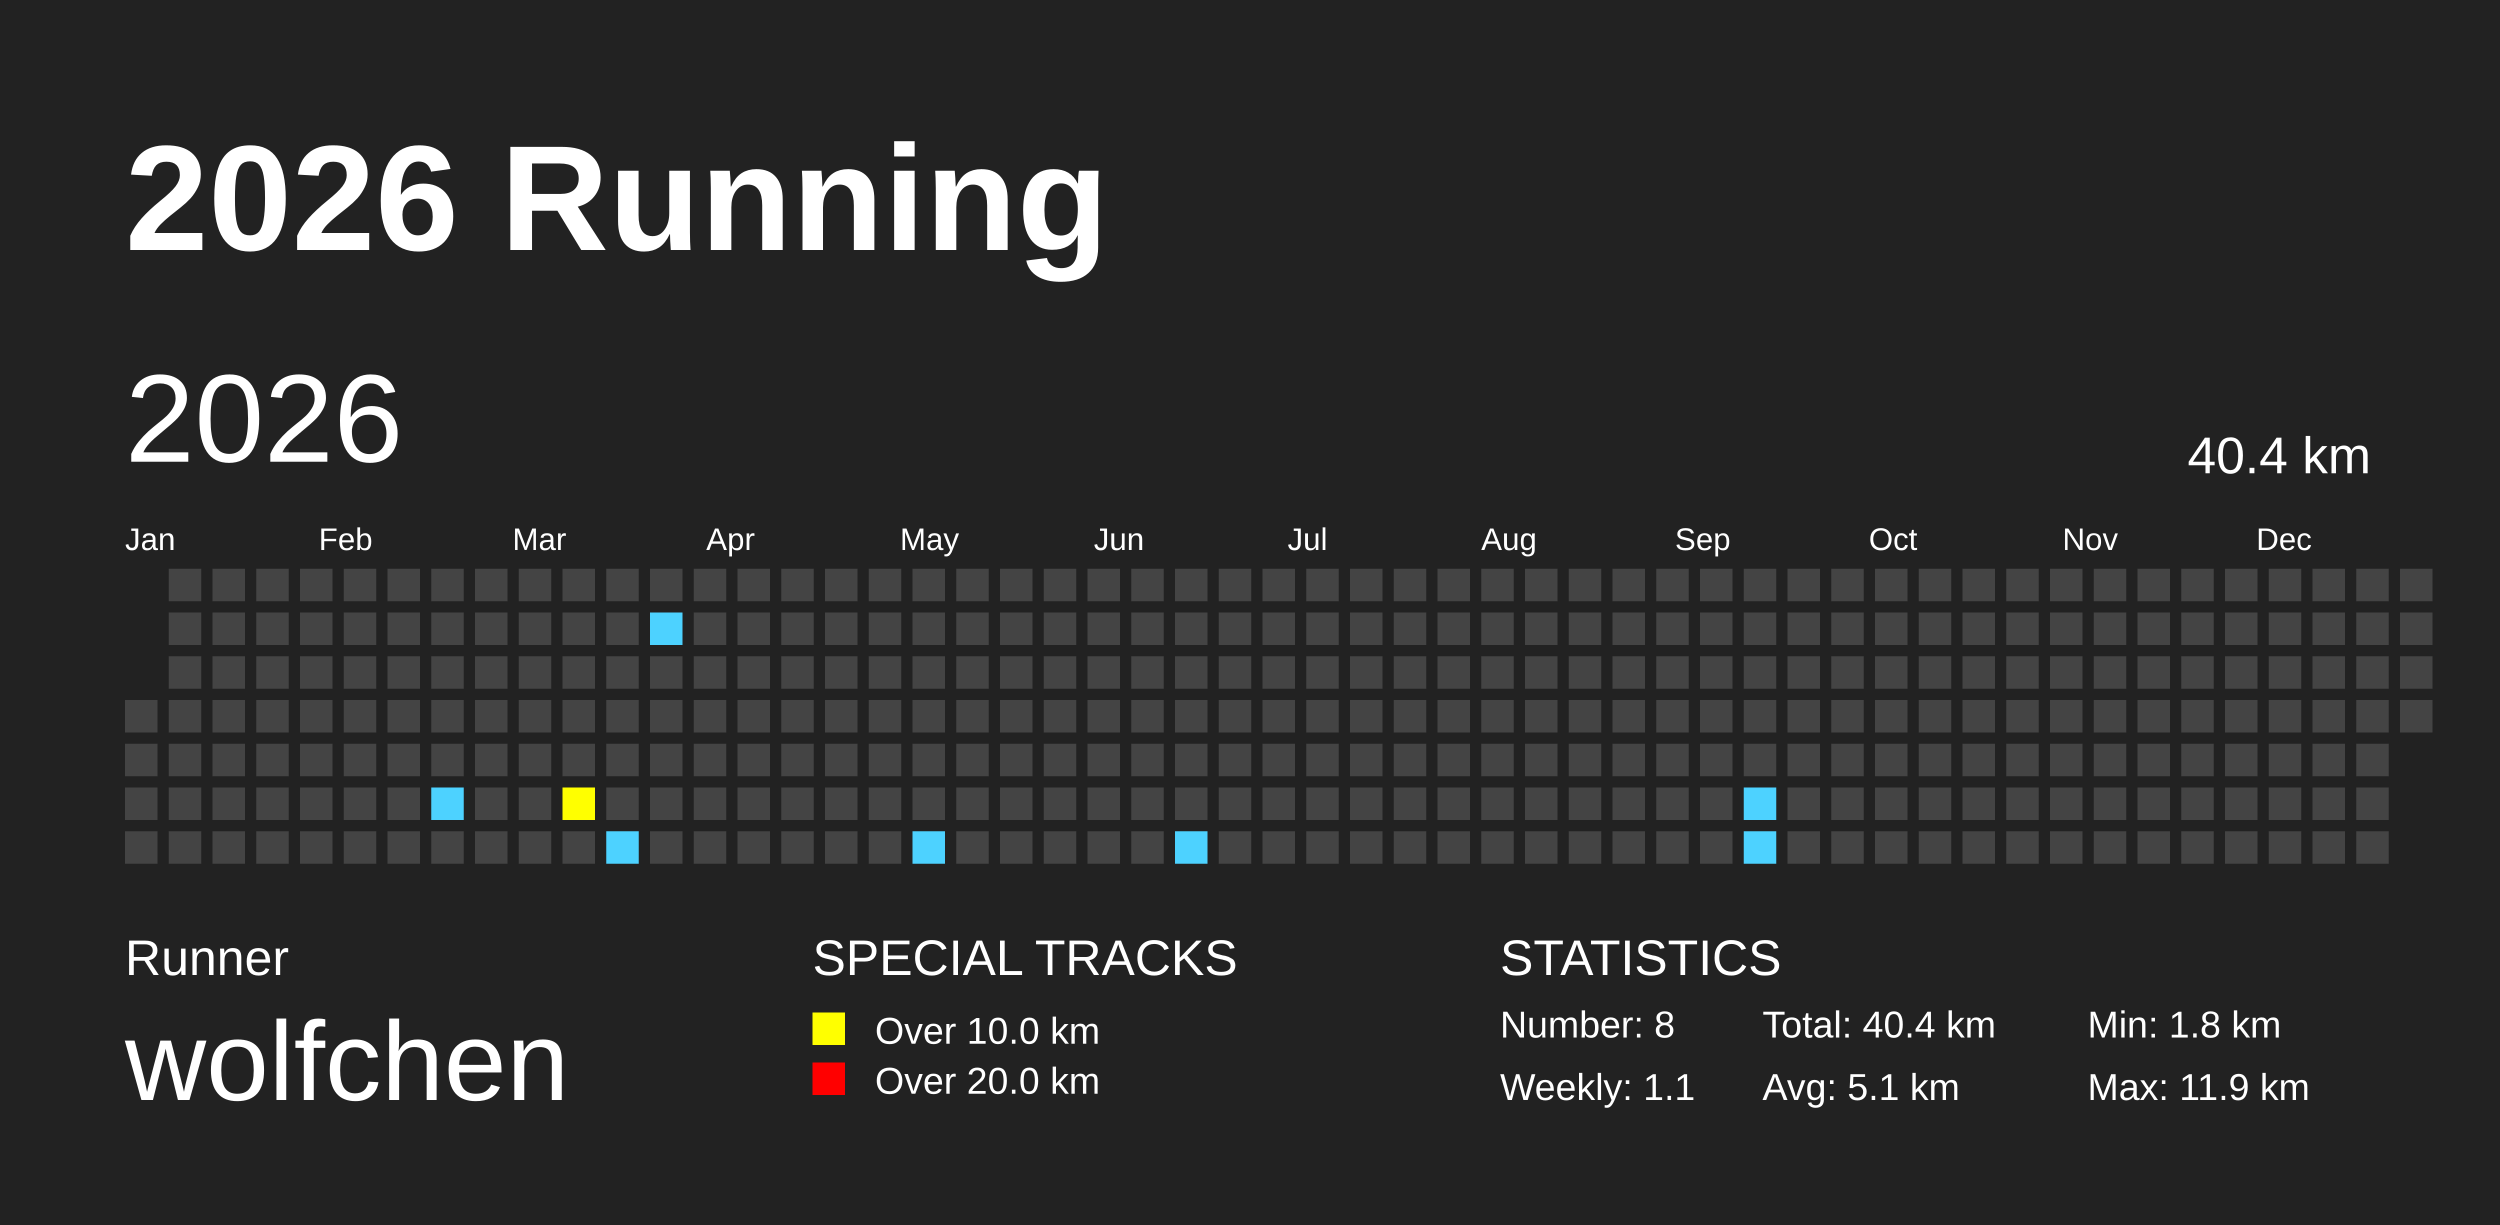
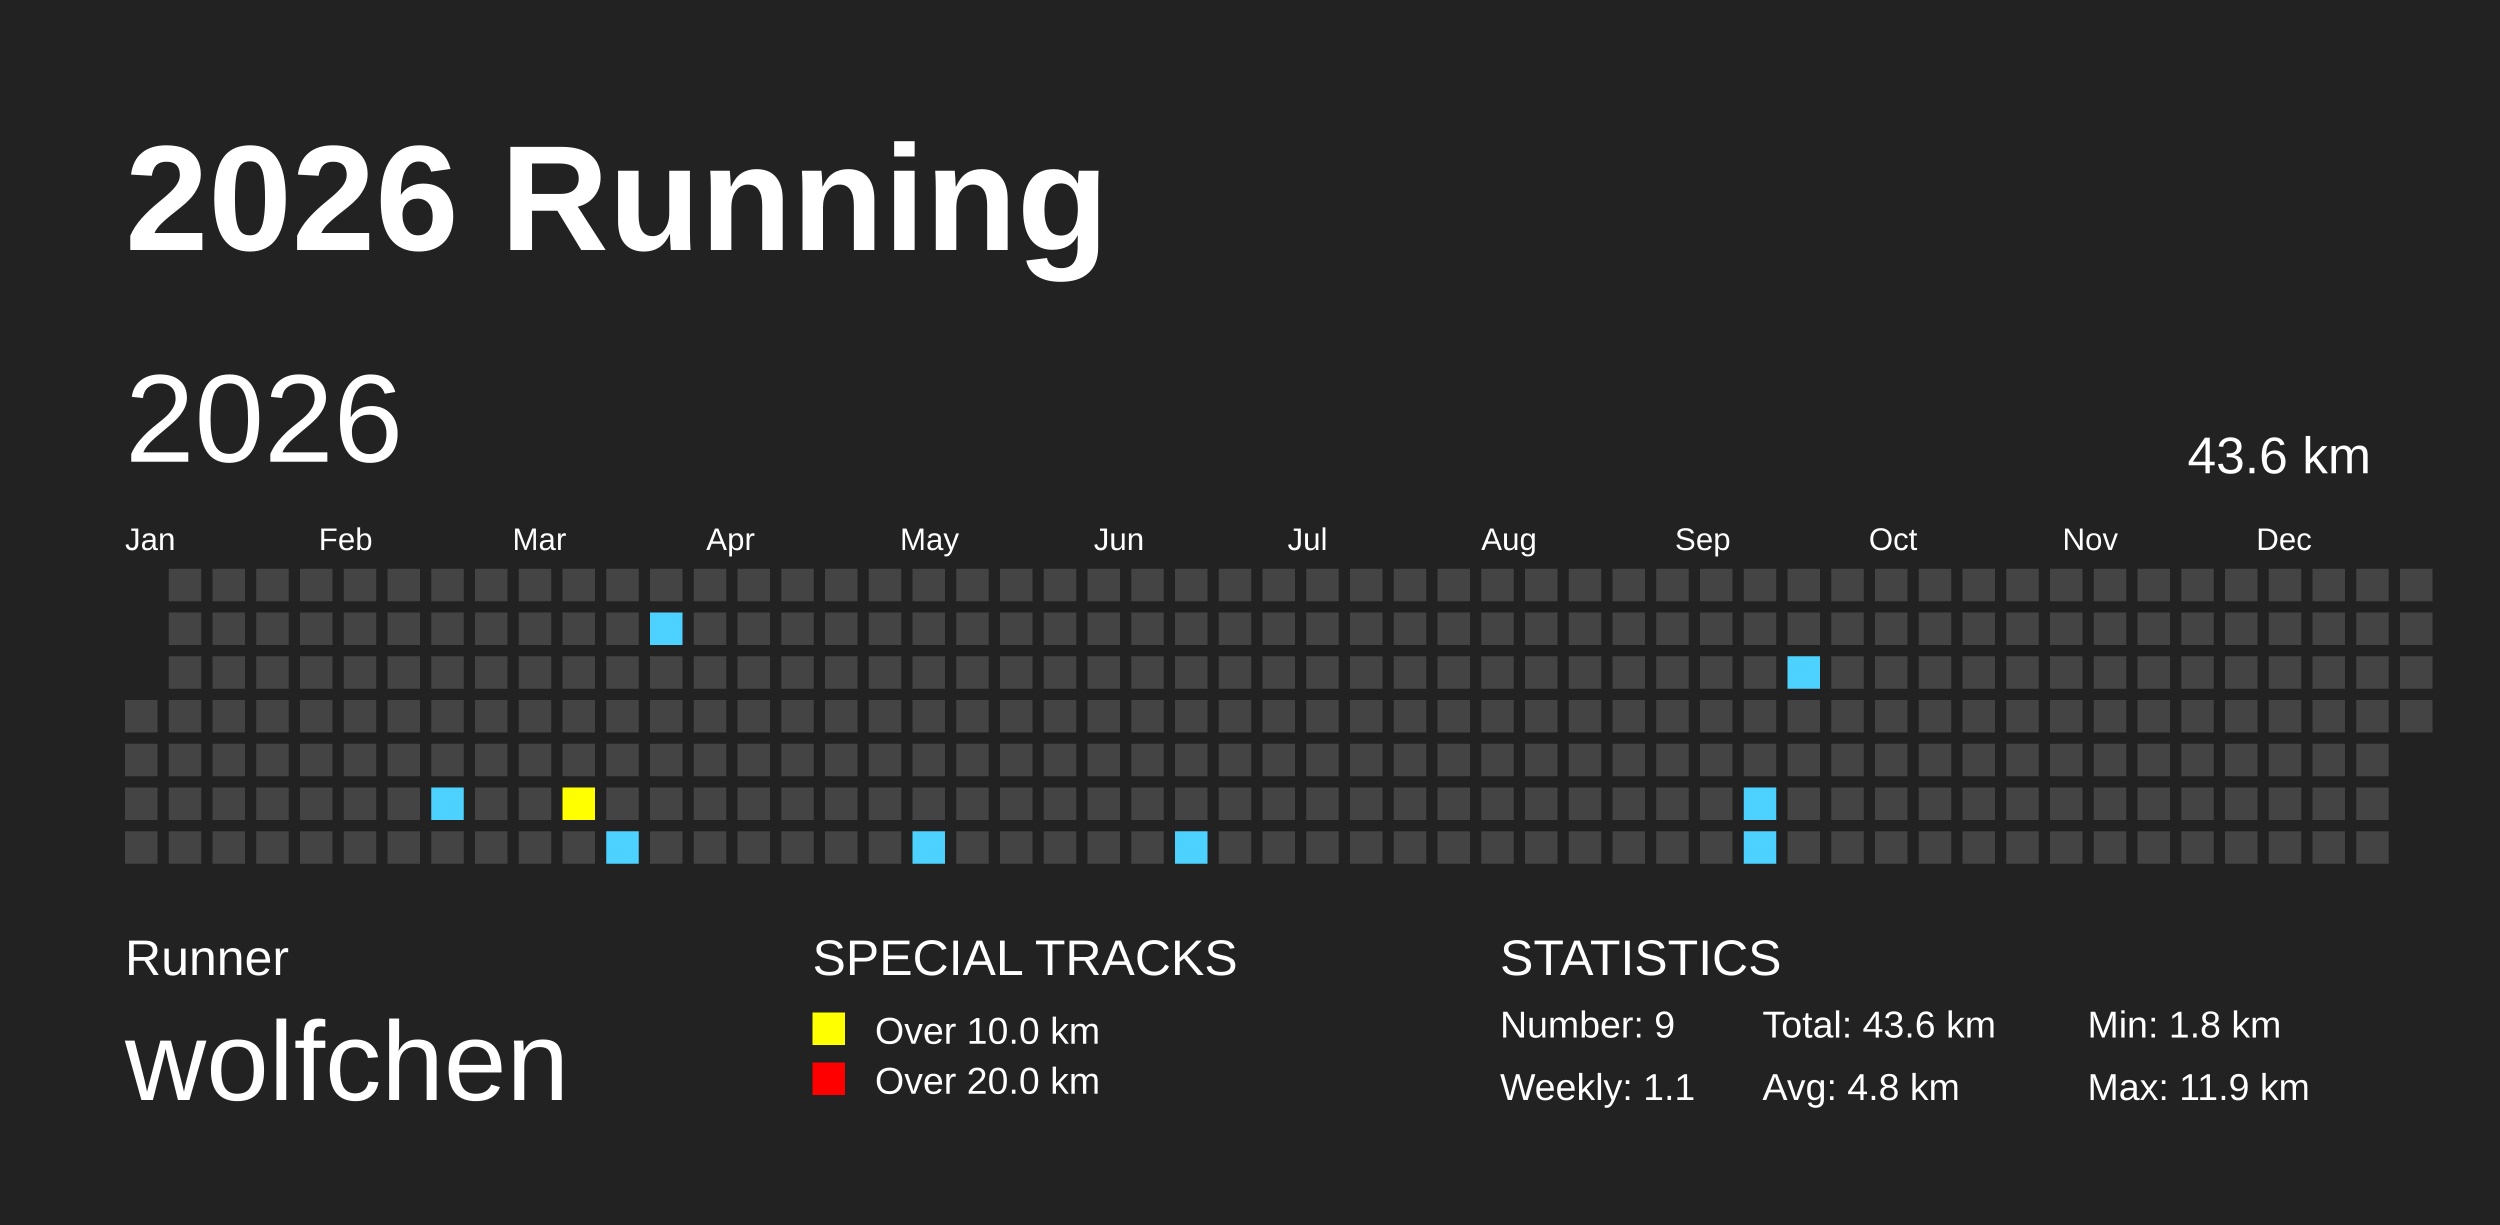
<svg xmlns="http://www.w3.org/2000/svg" baseProfile="full" height="98mm" version="1.1" viewBox="0,0,200,98" width="200mm">
  <defs />
  <rect fill="#222222" height="98" width="200" x="0" y="0" />
  <text fill="#FFFFFF" style="font-size:12px; font-family:Arial; font-weight:bold;" x="10" y="20">2026 Running</text>
  <text fill="#FFFFFF" style="font-size:4px; font-family:Arial" x="10" y="78">Runner</text>
  <text fill="#FFFFFF" style="font-size:9px; font-family:Arial" x="10" y="88">wolfchen</text>
  <text fill="#FFFFFF" style="font-size:4px; font-family:Arial" x="65" y="78">SPECIAL TRACKS</text>
  <rect fill="yellow" height="2.6" width="2.6" x="65" y="81" />
  <text fill="#FFFFFF" style="font-size:3px; font-family:Arial" x="70" y="83.5">Over 10.0 km</text>
  <rect fill="red" height="2.6" width="2.6" x="65" y="85" />
  <text fill="#FFFFFF" style="font-size:3px; font-family:Arial" x="70" y="87.5">Over 20.0 km</text>
  <text fill="#FFFFFF" style="font-size:4px; font-family:Arial" x="120" y="78">STATISTICS</text>
-   <text fill="#FFFFFF" style="font-size:3px; font-family:Arial" x="120" y="83">Number: 8</text>
+   <text fill="#FFFFFF" style="font-size:3px; font-family:Arial" x="120" y="83">Number: 9</text>
  <text fill="#FFFFFF" style="font-size:3px; font-family:Arial" x="120" y="88">Weekly: 1.1</text>
-   <text fill="#FFFFFF" style="font-size:3px; font-family:Arial" x="141" y="83">Total: 40.4 km</text>
-   <text fill="#FFFFFF" style="font-size:3px; font-family:Arial" x="141" y="88">Avg: 5.1 km</text>
+   <text fill="#FFFFFF" style="font-size:3px; font-family:Arial" x="141" y="83">Total: 43.6 km</text>
+   <text fill="#FFFFFF" style="font-size:3px; font-family:Arial" x="141" y="88">Avg: 4.8 km</text>
  <text fill="#FFFFFF" style="font-size:3px; font-family:Arial" x="167" y="83">Min: 1.8 km</text>
  <text fill="#FFFFFF" style="font-size:3px; font-family:Arial" x="167" y="88">Max: 11.9 km</text>
  <text dominant-baseline="hanging" fill="#FFFFFF" style="font-size:10.0px; font-family:Arial;" x="10" y="30">2026</text>
-   <text dominant-baseline="hanging" fill="#FFFFFF" style="font-size:4.125px; font-family:Arial;" x="175" y="35">40.4 km</text>
+   <text dominant-baseline="hanging" fill="#FFFFFF" style="font-size:4.125px; font-family:Arial;" x="175" y="35">43.6 km</text>
  <text fill="#FFFFFF" style="font-size:2.5px; font-family:Arial" x="10.0" y="44">Jan</text>
  <text fill="#FFFFFF" style="font-size:2.5px; font-family:Arial" x="25.5" y="44">Feb</text>
  <text fill="#FFFFFF" style="font-size:2.5px; font-family:Arial" x="41.0" y="44">Mar</text>
  <text fill="#FFFFFF" style="font-size:2.5px; font-family:Arial" x="56.5" y="44">Apr</text>
  <text fill="#FFFFFF" style="font-size:2.5px; font-family:Arial" x="72.0" y="44">May</text>
  <text fill="#FFFFFF" style="font-size:2.5px; font-family:Arial" x="87.5" y="44">Jun</text>
  <text fill="#FFFFFF" style="font-size:2.5px; font-family:Arial" x="103.0" y="44">Jul</text>
  <text fill="#FFFFFF" style="font-size:2.5px; font-family:Arial" x="118.5" y="44">Aug</text>
  <text fill="#FFFFFF" style="font-size:2.5px; font-family:Arial" x="134.0" y="44">Sep</text>
  <text fill="#FFFFFF" style="font-size:2.5px; font-family:Arial" x="149.5" y="44">Oct</text>
  <text fill="#FFFFFF" style="font-size:2.5px; font-family:Arial" x="165.0" y="44">Nov</text>
  <text fill="#FFFFFF" style="font-size:2.5px; font-family:Arial" x="180.5" y="44">Dec</text>
  <rect fill="#444444" height="2.6" width="2.6" x="10.0" y="56.0" />
  <rect fill="#444444" height="2.6" width="2.6" x="10.0" y="59.5" />
  <rect fill="#444444" height="2.6" width="2.6" x="10.0" y="63.0" />
  <rect fill="#444444" height="2.6" width="2.6" x="10.0" y="66.5" />
  <rect fill="#444444" height="2.6" width="2.6" x="13.5" y="45.5" />
  <rect fill="#444444" height="2.6" width="2.6" x="13.5" y="49.0" />
  <rect fill="#444444" height="2.6" width="2.6" x="13.5" y="52.5" />
  <rect fill="#444444" height="2.6" width="2.6" x="13.5" y="56.0" />
  <rect fill="#444444" height="2.6" width="2.6" x="13.5" y="59.5" />
  <rect fill="#444444" height="2.6" width="2.6" x="13.5" y="63.0" />
  <rect fill="#444444" height="2.6" width="2.6" x="13.5" y="66.5" />
  <rect fill="#444444" height="2.6" width="2.6" x="17.0" y="45.5" />
  <rect fill="#444444" height="2.6" width="2.6" x="17.0" y="49.0" />
  <rect fill="#444444" height="2.6" width="2.6" x="17.0" y="52.5" />
  <rect fill="#444444" height="2.6" width="2.6" x="17.0" y="56.0" />
  <rect fill="#444444" height="2.6" width="2.6" x="17.0" y="59.5" />
  <rect fill="#444444" height="2.6" width="2.6" x="17.0" y="63.0" />
  <rect fill="#444444" height="2.6" width="2.6" x="17.0" y="66.5" />
  <rect fill="#444444" height="2.6" width="2.6" x="20.5" y="45.5" />
  <rect fill="#444444" height="2.6" width="2.6" x="20.5" y="49.0" />
  <rect fill="#444444" height="2.6" width="2.6" x="20.5" y="52.5" />
  <rect fill="#444444" height="2.6" width="2.6" x="20.5" y="56.0" />
  <rect fill="#444444" height="2.6" width="2.6" x="20.5" y="59.5" />
  <rect fill="#444444" height="2.6" width="2.6" x="20.5" y="63.0" />
  <rect fill="#444444" height="2.6" width="2.6" x="20.5" y="66.5" />
  <rect fill="#444444" height="2.6" width="2.6" x="24.0" y="45.5" />
  <rect fill="#444444" height="2.6" width="2.6" x="24.0" y="49.0" />
  <rect fill="#444444" height="2.6" width="2.6" x="24.0" y="52.5" />
  <rect fill="#444444" height="2.6" width="2.6" x="24.0" y="56.0" />
  <rect fill="#444444" height="2.6" width="2.6" x="24.0" y="59.5" />
  <rect fill="#444444" height="2.6" width="2.6" x="24.0" y="63.0" />
  <rect fill="#444444" height="2.6" width="2.6" x="24.0" y="66.5" />
  <rect fill="#444444" height="2.6" width="2.6" x="27.5" y="45.5" />
  <rect fill="#444444" height="2.6" width="2.6" x="27.5" y="49.0" />
  <rect fill="#444444" height="2.6" width="2.6" x="27.5" y="52.5" />
  <rect fill="#444444" height="2.6" width="2.6" x="27.5" y="56.0" />
  <rect fill="#444444" height="2.6" width="2.6" x="27.5" y="59.5" />
  <rect fill="#444444" height="2.6" width="2.6" x="27.5" y="63.0" />
  <rect fill="#444444" height="2.6" width="2.6" x="27.5" y="66.5" />
  <rect fill="#444444" height="2.6" width="2.6" x="31.0" y="45.5" />
  <rect fill="#444444" height="2.6" width="2.6" x="31.0" y="49.0" />
  <rect fill="#444444" height="2.6" width="2.6" x="31.0" y="52.5" />
  <rect fill="#444444" height="2.6" width="2.6" x="31.0" y="56.0" />
  <rect fill="#444444" height="2.6" width="2.6" x="31.0" y="59.5" />
  <rect fill="#444444" height="2.6" width="2.6" x="31.0" y="63.0" />
  <rect fill="#444444" height="2.6" width="2.6" x="31.0" y="66.5" />
  <rect fill="#444444" height="2.6" width="2.6" x="34.5" y="45.5" />
  <rect fill="#444444" height="2.6" width="2.6" x="34.5" y="49.0" />
  <rect fill="#444444" height="2.6" width="2.6" x="34.5" y="52.5" />
  <rect fill="#444444" height="2.6" width="2.6" x="34.5" y="56.0" />
  <rect fill="#444444" height="2.6" width="2.6" x="34.5" y="59.5" />
  <rect fill="#4DD2FF" height="2.6" width="2.6" x="34.5" y="63.0" />
  <rect fill="#444444" height="2.6" width="2.6" x="34.5" y="66.5" />
  <rect fill="#444444" height="2.6" width="2.6" x="38.0" y="45.5" />
  <rect fill="#444444" height="2.6" width="2.6" x="38.0" y="49.0" />
  <rect fill="#444444" height="2.6" width="2.6" x="38.0" y="52.5" />
  <rect fill="#444444" height="2.6" width="2.6" x="38.0" y="56.0" />
  <rect fill="#444444" height="2.6" width="2.6" x="38.0" y="59.5" />
  <rect fill="#444444" height="2.6" width="2.6" x="38.0" y="63.0" />
  <rect fill="#444444" height="2.6" width="2.6" x="38.0" y="66.5" />
  <rect fill="#444444" height="2.6" width="2.6" x="41.5" y="45.5" />
  <rect fill="#444444" height="2.6" width="2.6" x="41.5" y="49.0" />
  <rect fill="#444444" height="2.6" width="2.6" x="41.5" y="52.5" />
  <rect fill="#444444" height="2.6" width="2.6" x="41.5" y="56.0" />
  <rect fill="#444444" height="2.6" width="2.6" x="41.5" y="59.5" />
  <rect fill="#444444" height="2.6" width="2.6" x="41.5" y="63.0" />
  <rect fill="#444444" height="2.6" width="2.6" x="41.5" y="66.5" />
  <rect fill="#444444" height="2.6" width="2.6" x="45.0" y="45.5" />
  <rect fill="#444444" height="2.6" width="2.6" x="45.0" y="49.0" />
  <rect fill="#444444" height="2.6" width="2.6" x="45.0" y="52.5" />
  <rect fill="#444444" height="2.6" width="2.6" x="45.0" y="56.0" />
  <rect fill="#444444" height="2.6" width="2.6" x="45.0" y="59.5" />
  <rect fill="yellow" height="2.6" width="2.6" x="45.0" y="63.0" />
  <rect fill="#444444" height="2.6" width="2.6" x="45.0" y="66.5" />
  <rect fill="#444444" height="2.6" width="2.6" x="48.5" y="45.5" />
  <rect fill="#444444" height="2.6" width="2.6" x="48.5" y="49.0" />
  <rect fill="#444444" height="2.6" width="2.6" x="48.5" y="52.5" />
  <rect fill="#444444" height="2.6" width="2.6" x="48.5" y="56.0" />
  <rect fill="#444444" height="2.6" width="2.6" x="48.5" y="59.5" />
  <rect fill="#444444" height="2.6" width="2.6" x="48.5" y="63.0" />
  <rect fill="#4DD2FF" height="2.6" width="2.6" x="48.5" y="66.5" />
  <rect fill="#444444" height="2.6" width="2.6" x="52.0" y="45.5" />
  <rect fill="#4DD2FF" height="2.6" width="2.6" x="52.0" y="49.0" />
  <rect fill="#444444" height="2.6" width="2.6" x="52.0" y="52.5" />
  <rect fill="#444444" height="2.6" width="2.6" x="52.0" y="56.0" />
  <rect fill="#444444" height="2.6" width="2.6" x="52.0" y="59.5" />
  <rect fill="#444444" height="2.6" width="2.6" x="52.0" y="63.0" />
  <rect fill="#444444" height="2.6" width="2.6" x="52.0" y="66.5" />
  <rect fill="#444444" height="2.6" width="2.6" x="55.5" y="45.5" />
  <rect fill="#444444" height="2.6" width="2.6" x="55.5" y="49.0" />
  <rect fill="#444444" height="2.6" width="2.6" x="55.5" y="52.5" />
  <rect fill="#444444" height="2.6" width="2.6" x="55.5" y="56.0" />
  <rect fill="#444444" height="2.6" width="2.6" x="55.5" y="59.5" />
  <rect fill="#444444" height="2.6" width="2.6" x="55.5" y="63.0" />
  <rect fill="#444444" height="2.6" width="2.6" x="55.5" y="66.5" />
  <rect fill="#444444" height="2.6" width="2.6" x="59.0" y="45.5" />
  <rect fill="#444444" height="2.6" width="2.6" x="59.0" y="49.0" />
  <rect fill="#444444" height="2.6" width="2.6" x="59.0" y="52.5" />
  <rect fill="#444444" height="2.6" width="2.6" x="59.0" y="56.0" />
  <rect fill="#444444" height="2.6" width="2.6" x="59.0" y="59.5" />
  <rect fill="#444444" height="2.6" width="2.6" x="59.0" y="63.0" />
  <rect fill="#444444" height="2.6" width="2.6" x="59.0" y="66.5" />
  <rect fill="#444444" height="2.6" width="2.6" x="62.5" y="45.5" />
  <rect fill="#444444" height="2.6" width="2.6" x="62.5" y="49.0" />
  <rect fill="#444444" height="2.6" width="2.6" x="62.5" y="52.5" />
  <rect fill="#444444" height="2.6" width="2.6" x="62.5" y="56.0" />
  <rect fill="#444444" height="2.6" width="2.6" x="62.5" y="59.5" />
  <rect fill="#444444" height="2.6" width="2.6" x="62.5" y="63.0" />
  <rect fill="#444444" height="2.6" width="2.6" x="62.5" y="66.5" />
  <rect fill="#444444" height="2.6" width="2.6" x="66.0" y="45.5" />
  <rect fill="#444444" height="2.6" width="2.6" x="66.0" y="49.0" />
  <rect fill="#444444" height="2.6" width="2.6" x="66.0" y="52.5" />
  <rect fill="#444444" height="2.6" width="2.6" x="66.0" y="56.0" />
  <rect fill="#444444" height="2.6" width="2.6" x="66.0" y="59.5" />
  <rect fill="#444444" height="2.6" width="2.6" x="66.0" y="63.0" />
  <rect fill="#444444" height="2.6" width="2.6" x="66.0" y="66.5" />
  <rect fill="#444444" height="2.6" width="2.6" x="69.5" y="45.5" />
  <rect fill="#444444" height="2.6" width="2.6" x="69.5" y="49.0" />
  <rect fill="#444444" height="2.6" width="2.6" x="69.5" y="52.5" />
  <rect fill="#444444" height="2.6" width="2.6" x="69.5" y="56.0" />
  <rect fill="#444444" height="2.6" width="2.6" x="69.5" y="59.5" />
  <rect fill="#444444" height="2.6" width="2.6" x="69.5" y="63.0" />
  <rect fill="#444444" height="2.6" width="2.6" x="69.5" y="66.5" />
  <rect fill="#444444" height="2.6" width="2.6" x="73.0" y="45.5" />
  <rect fill="#444444" height="2.6" width="2.6" x="73.0" y="49.0" />
  <rect fill="#444444" height="2.6" width="2.6" x="73.0" y="52.5" />
  <rect fill="#444444" height="2.6" width="2.6" x="73.0" y="56.0" />
  <rect fill="#444444" height="2.6" width="2.6" x="73.0" y="59.5" />
  <rect fill="#444444" height="2.6" width="2.6" x="73.0" y="63.0" />
  <rect fill="#4DD2FF" height="2.6" width="2.6" x="73.0" y="66.5" />
  <rect fill="#444444" height="2.6" width="2.6" x="76.5" y="45.5" />
  <rect fill="#444444" height="2.6" width="2.6" x="76.5" y="49.0" />
  <rect fill="#444444" height="2.6" width="2.6" x="76.5" y="52.5" />
  <rect fill="#444444" height="2.6" width="2.6" x="76.5" y="56.0" />
  <rect fill="#444444" height="2.6" width="2.6" x="76.5" y="59.5" />
  <rect fill="#444444" height="2.6" width="2.6" x="76.5" y="63.0" />
  <rect fill="#444444" height="2.6" width="2.6" x="76.5" y="66.5" />
  <rect fill="#444444" height="2.6" width="2.6" x="80.0" y="45.5" />
  <rect fill="#444444" height="2.6" width="2.6" x="80.0" y="49.0" />
  <rect fill="#444444" height="2.6" width="2.6" x="80.0" y="52.5" />
  <rect fill="#444444" height="2.6" width="2.6" x="80.0" y="56.0" />
  <rect fill="#444444" height="2.6" width="2.6" x="80.0" y="59.5" />
  <rect fill="#444444" height="2.6" width="2.6" x="80.0" y="63.0" />
  <rect fill="#444444" height="2.6" width="2.6" x="80.0" y="66.5" />
  <rect fill="#444444" height="2.6" width="2.6" x="83.5" y="45.5" />
  <rect fill="#444444" height="2.6" width="2.6" x="83.5" y="49.0" />
  <rect fill="#444444" height="2.6" width="2.6" x="83.5" y="52.5" />
  <rect fill="#444444" height="2.6" width="2.6" x="83.5" y="56.0" />
  <rect fill="#444444" height="2.6" width="2.6" x="83.5" y="59.5" />
  <rect fill="#444444" height="2.6" width="2.6" x="83.5" y="63.0" />
  <rect fill="#444444" height="2.6" width="2.6" x="83.5" y="66.5" />
  <rect fill="#444444" height="2.6" width="2.6" x="87.0" y="45.5" />
  <rect fill="#444444" height="2.6" width="2.6" x="87.0" y="49.0" />
  <rect fill="#444444" height="2.6" width="2.6" x="87.0" y="52.5" />
  <rect fill="#444444" height="2.6" width="2.6" x="87.0" y="56.0" />
  <rect fill="#444444" height="2.6" width="2.6" x="87.0" y="59.5" />
  <rect fill="#444444" height="2.6" width="2.6" x="87.0" y="63.0" />
  <rect fill="#444444" height="2.6" width="2.6" x="87.0" y="66.5" />
  <rect fill="#444444" height="2.6" width="2.6" x="90.5" y="45.5" />
  <rect fill="#444444" height="2.6" width="2.6" x="90.5" y="49.0" />
  <rect fill="#444444" height="2.6" width="2.6" x="90.5" y="52.5" />
  <rect fill="#444444" height="2.6" width="2.6" x="90.5" y="56.0" />
  <rect fill="#444444" height="2.6" width="2.6" x="90.5" y="59.5" />
  <rect fill="#444444" height="2.6" width="2.6" x="90.5" y="63.0" />
  <rect fill="#444444" height="2.6" width="2.6" x="90.5" y="66.5" />
  <rect fill="#444444" height="2.6" width="2.6" x="94.0" y="45.5" />
  <rect fill="#444444" height="2.6" width="2.6" x="94.0" y="49.0" />
  <rect fill="#444444" height="2.6" width="2.6" x="94.0" y="52.5" />
  <rect fill="#444444" height="2.6" width="2.6" x="94.0" y="56.0" />
  <rect fill="#444444" height="2.6" width="2.6" x="94.0" y="59.5" />
  <rect fill="#444444" height="2.6" width="2.6" x="94.0" y="63.0" />
  <rect fill="#4DD2FF" height="2.6" width="2.6" x="94.0" y="66.5" />
  <rect fill="#444444" height="2.6" width="2.6" x="97.5" y="45.5" />
  <rect fill="#444444" height="2.6" width="2.6" x="97.5" y="49.0" />
  <rect fill="#444444" height="2.6" width="2.6" x="97.5" y="52.5" />
  <rect fill="#444444" height="2.6" width="2.6" x="97.5" y="56.0" />
  <rect fill="#444444" height="2.6" width="2.6" x="97.5" y="59.5" />
  <rect fill="#444444" height="2.6" width="2.6" x="97.5" y="63.0" />
  <rect fill="#444444" height="2.6" width="2.6" x="97.5" y="66.5" />
  <rect fill="#444444" height="2.6" width="2.6" x="101.0" y="45.5" />
  <rect fill="#444444" height="2.6" width="2.6" x="101.0" y="49.0" />
  <rect fill="#444444" height="2.6" width="2.6" x="101.0" y="52.5" />
  <rect fill="#444444" height="2.6" width="2.6" x="101.0" y="56.0" />
  <rect fill="#444444" height="2.6" width="2.6" x="101.0" y="59.5" />
  <rect fill="#444444" height="2.6" width="2.6" x="101.0" y="63.0" />
  <rect fill="#444444" height="2.6" width="2.6" x="101.0" y="66.5" />
  <rect fill="#444444" height="2.6" width="2.6" x="104.5" y="45.5" />
  <rect fill="#444444" height="2.6" width="2.6" x="104.5" y="49.0" />
  <rect fill="#444444" height="2.6" width="2.6" x="104.5" y="52.5" />
  <rect fill="#444444" height="2.6" width="2.6" x="104.5" y="56.0" />
  <rect fill="#444444" height="2.6" width="2.6" x="104.5" y="59.5" />
  <rect fill="#444444" height="2.6" width="2.6" x="104.5" y="63.0" />
  <rect fill="#444444" height="2.6" width="2.6" x="104.5" y="66.5" />
  <rect fill="#444444" height="2.6" width="2.6" x="108.0" y="45.5" />
  <rect fill="#444444" height="2.6" width="2.6" x="108.0" y="49.0" />
  <rect fill="#444444" height="2.6" width="2.6" x="108.0" y="52.5" />
  <rect fill="#444444" height="2.6" width="2.6" x="108.0" y="56.0" />
  <rect fill="#444444" height="2.6" width="2.6" x="108.0" y="59.5" />
  <rect fill="#444444" height="2.6" width="2.6" x="108.0" y="63.0" />
  <rect fill="#444444" height="2.6" width="2.6" x="108.0" y="66.5" />
  <rect fill="#444444" height="2.6" width="2.6" x="111.5" y="45.5" />
  <rect fill="#444444" height="2.6" width="2.6" x="111.5" y="49.0" />
  <rect fill="#444444" height="2.6" width="2.6" x="111.5" y="52.5" />
  <rect fill="#444444" height="2.6" width="2.6" x="111.5" y="56.0" />
  <rect fill="#444444" height="2.6" width="2.6" x="111.5" y="59.5" />
  <rect fill="#444444" height="2.6" width="2.6" x="111.5" y="63.0" />
  <rect fill="#444444" height="2.6" width="2.6" x="111.5" y="66.5" />
  <rect fill="#444444" height="2.6" width="2.6" x="115.0" y="45.5" />
  <rect fill="#444444" height="2.6" width="2.6" x="115.0" y="49.0" />
  <rect fill="#444444" height="2.6" width="2.6" x="115.0" y="52.5" />
  <rect fill="#444444" height="2.6" width="2.6" x="115.0" y="56.0" />
  <rect fill="#444444" height="2.6" width="2.6" x="115.0" y="59.5" />
  <rect fill="#444444" height="2.6" width="2.6" x="115.0" y="63.0" />
  <rect fill="#444444" height="2.6" width="2.6" x="115.0" y="66.5" />
  <rect fill="#444444" height="2.6" width="2.6" x="118.5" y="45.5" />
  <rect fill="#444444" height="2.6" width="2.6" x="118.5" y="49.0" />
  <rect fill="#444444" height="2.6" width="2.6" x="118.5" y="52.5" />
  <rect fill="#444444" height="2.6" width="2.6" x="118.5" y="56.0" />
  <rect fill="#444444" height="2.6" width="2.6" x="118.5" y="59.5" />
  <rect fill="#444444" height="2.6" width="2.6" x="118.5" y="63.0" />
  <rect fill="#444444" height="2.6" width="2.6" x="118.5" y="66.5" />
  <rect fill="#444444" height="2.6" width="2.6" x="122.0" y="45.5" />
  <rect fill="#444444" height="2.6" width="2.6" x="122.0" y="49.0" />
  <rect fill="#444444" height="2.6" width="2.6" x="122.0" y="52.5" />
  <rect fill="#444444" height="2.6" width="2.6" x="122.0" y="56.0" />
  <rect fill="#444444" height="2.6" width="2.6" x="122.0" y="59.5" />
  <rect fill="#444444" height="2.6" width="2.6" x="122.0" y="63.0" />
  <rect fill="#444444" height="2.6" width="2.6" x="122.0" y="66.5" />
  <rect fill="#444444" height="2.6" width="2.6" x="125.5" y="45.5" />
  <rect fill="#444444" height="2.6" width="2.6" x="125.5" y="49.0" />
  <rect fill="#444444" height="2.6" width="2.6" x="125.5" y="52.5" />
  <rect fill="#444444" height="2.6" width="2.6" x="125.5" y="56.0" />
  <rect fill="#444444" height="2.6" width="2.6" x="125.5" y="59.5" />
  <rect fill="#444444" height="2.6" width="2.6" x="125.5" y="63.0" />
  <rect fill="#444444" height="2.6" width="2.6" x="125.5" y="66.5" />
  <rect fill="#444444" height="2.6" width="2.6" x="129.0" y="45.5" />
  <rect fill="#444444" height="2.6" width="2.6" x="129.0" y="49.0" />
  <rect fill="#444444" height="2.6" width="2.6" x="129.0" y="52.5" />
  <rect fill="#444444" height="2.6" width="2.6" x="129.0" y="56.0" />
  <rect fill="#444444" height="2.6" width="2.6" x="129.0" y="59.5" />
  <rect fill="#444444" height="2.6" width="2.6" x="129.0" y="63.0" />
  <rect fill="#444444" height="2.6" width="2.6" x="129.0" y="66.5" />
  <rect fill="#444444" height="2.6" width="2.6" x="132.5" y="45.5" />
  <rect fill="#444444" height="2.6" width="2.6" x="132.5" y="49.0" />
  <rect fill="#444444" height="2.6" width="2.6" x="132.5" y="52.5" />
  <rect fill="#444444" height="2.6" width="2.6" x="132.5" y="56.0" />
  <rect fill="#444444" height="2.6" width="2.6" x="132.5" y="59.5" />
  <rect fill="#444444" height="2.6" width="2.6" x="132.5" y="63.0" />
  <rect fill="#444444" height="2.6" width="2.6" x="132.5" y="66.5" />
  <rect fill="#444444" height="2.6" width="2.6" x="136.0" y="45.5" />
  <rect fill="#444444" height="2.6" width="2.6" x="136.0" y="49.0" />
  <rect fill="#444444" height="2.6" width="2.6" x="136.0" y="52.5" />
  <rect fill="#444444" height="2.6" width="2.6" x="136.0" y="56.0" />
  <rect fill="#444444" height="2.6" width="2.6" x="136.0" y="59.5" />
  <rect fill="#444444" height="2.6" width="2.6" x="136.0" y="63.0" />
  <rect fill="#444444" height="2.6" width="2.6" x="136.0" y="66.5" />
  <rect fill="#444444" height="2.6" width="2.6" x="139.5" y="45.5" />
  <rect fill="#444444" height="2.6" width="2.6" x="139.5" y="49.0" />
  <rect fill="#444444" height="2.6" width="2.6" x="139.5" y="52.5" />
  <rect fill="#444444" height="2.6" width="2.6" x="139.5" y="56.0" />
  <rect fill="#444444" height="2.6" width="2.6" x="139.5" y="59.5" />
  <rect fill="#4DD2FF" height="2.6" width="2.6" x="139.5" y="63.0" />
  <rect fill="#4DD2FF" height="2.6" width="2.6" x="139.5" y="66.5" />
  <rect fill="#444444" height="2.6" width="2.6" x="143.0" y="45.5" />
  <rect fill="#444444" height="2.6" width="2.6" x="143.0" y="49.0" />
-   <rect fill="#444444" height="2.6" width="2.6" x="143.0" y="52.5" />
+   <rect fill="#4DD2FF" height="2.6" width="2.6" x="143.0" y="52.5" />
  <rect fill="#444444" height="2.6" width="2.6" x="143.0" y="56.0" />
  <rect fill="#444444" height="2.6" width="2.6" x="143.0" y="59.5" />
  <rect fill="#444444" height="2.6" width="2.6" x="143.0" y="63.0" />
  <rect fill="#444444" height="2.6" width="2.6" x="143.0" y="66.5" />
  <rect fill="#444444" height="2.6" width="2.6" x="146.5" y="45.5" />
  <rect fill="#444444" height="2.6" width="2.6" x="146.5" y="49.0" />
  <rect fill="#444444" height="2.6" width="2.6" x="146.5" y="52.5" />
  <rect fill="#444444" height="2.6" width="2.6" x="146.5" y="56.0" />
  <rect fill="#444444" height="2.6" width="2.6" x="146.5" y="59.5" />
  <rect fill="#444444" height="2.6" width="2.6" x="146.5" y="63.0" />
  <rect fill="#444444" height="2.6" width="2.6" x="146.5" y="66.5" />
  <rect fill="#444444" height="2.6" width="2.6" x="150.0" y="45.5" />
  <rect fill="#444444" height="2.6" width="2.6" x="150.0" y="49.0" />
  <rect fill="#444444" height="2.6" width="2.6" x="150.0" y="52.5" />
  <rect fill="#444444" height="2.6" width="2.6" x="150.0" y="56.0" />
  <rect fill="#444444" height="2.6" width="2.6" x="150.0" y="59.5" />
  <rect fill="#444444" height="2.6" width="2.6" x="150.0" y="63.0" />
  <rect fill="#444444" height="2.6" width="2.6" x="150.0" y="66.5" />
  <rect fill="#444444" height="2.6" width="2.6" x="153.5" y="45.5" />
  <rect fill="#444444" height="2.6" width="2.6" x="153.5" y="49.0" />
  <rect fill="#444444" height="2.6" width="2.6" x="153.5" y="52.5" />
  <rect fill="#444444" height="2.6" width="2.6" x="153.5" y="56.0" />
  <rect fill="#444444" height="2.6" width="2.6" x="153.5" y="59.5" />
  <rect fill="#444444" height="2.6" width="2.6" x="153.5" y="63.0" />
  <rect fill="#444444" height="2.6" width="2.6" x="153.5" y="66.5" />
  <rect fill="#444444" height="2.6" width="2.6" x="157.0" y="45.5" />
  <rect fill="#444444" height="2.6" width="2.6" x="157.0" y="49.0" />
  <rect fill="#444444" height="2.6" width="2.6" x="157.0" y="52.5" />
  <rect fill="#444444" height="2.6" width="2.6" x="157.0" y="56.0" />
  <rect fill="#444444" height="2.6" width="2.6" x="157.0" y="59.5" />
  <rect fill="#444444" height="2.6" width="2.6" x="157.0" y="63.0" />
  <rect fill="#444444" height="2.6" width="2.6" x="157.0" y="66.5" />
  <rect fill="#444444" height="2.6" width="2.6" x="160.5" y="45.5" />
  <rect fill="#444444" height="2.6" width="2.6" x="160.5" y="49.0" />
  <rect fill="#444444" height="2.6" width="2.6" x="160.5" y="52.5" />
  <rect fill="#444444" height="2.6" width="2.6" x="160.5" y="56.0" />
  <rect fill="#444444" height="2.6" width="2.6" x="160.5" y="59.5" />
  <rect fill="#444444" height="2.6" width="2.6" x="160.5" y="63.0" />
  <rect fill="#444444" height="2.6" width="2.6" x="160.5" y="66.5" />
  <rect fill="#444444" height="2.6" width="2.6" x="164.0" y="45.5" />
  <rect fill="#444444" height="2.6" width="2.6" x="164.0" y="49.0" />
  <rect fill="#444444" height="2.6" width="2.6" x="164.0" y="52.5" />
  <rect fill="#444444" height="2.6" width="2.6" x="164.0" y="56.0" />
  <rect fill="#444444" height="2.6" width="2.6" x="164.0" y="59.5" />
  <rect fill="#444444" height="2.6" width="2.6" x="164.0" y="63.0" />
  <rect fill="#444444" height="2.6" width="2.6" x="164.0" y="66.5" />
  <rect fill="#444444" height="2.6" width="2.6" x="167.5" y="45.5" />
  <rect fill="#444444" height="2.6" width="2.6" x="167.5" y="49.0" />
  <rect fill="#444444" height="2.6" width="2.6" x="167.5" y="52.5" />
  <rect fill="#444444" height="2.6" width="2.6" x="167.5" y="56.0" />
  <rect fill="#444444" height="2.6" width="2.6" x="167.5" y="59.5" />
  <rect fill="#444444" height="2.6" width="2.6" x="167.5" y="63.0" />
  <rect fill="#444444" height="2.6" width="2.6" x="167.5" y="66.5" />
  <rect fill="#444444" height="2.6" width="2.6" x="171.0" y="45.5" />
  <rect fill="#444444" height="2.6" width="2.6" x="171.0" y="49.0" />
  <rect fill="#444444" height="2.6" width="2.6" x="171.0" y="52.5" />
  <rect fill="#444444" height="2.6" width="2.6" x="171.0" y="56.0" />
  <rect fill="#444444" height="2.6" width="2.6" x="171.0" y="59.5" />
  <rect fill="#444444" height="2.6" width="2.6" x="171.0" y="63.0" />
  <rect fill="#444444" height="2.6" width="2.6" x="171.0" y="66.5" />
  <rect fill="#444444" height="2.6" width="2.6" x="174.5" y="45.5" />
  <rect fill="#444444" height="2.6" width="2.6" x="174.5" y="49.0" />
  <rect fill="#444444" height="2.6" width="2.6" x="174.5" y="52.5" />
  <rect fill="#444444" height="2.6" width="2.6" x="174.5" y="56.0" />
  <rect fill="#444444" height="2.6" width="2.6" x="174.5" y="59.5" />
  <rect fill="#444444" height="2.6" width="2.6" x="174.5" y="63.0" />
  <rect fill="#444444" height="2.6" width="2.6" x="174.5" y="66.5" />
  <rect fill="#444444" height="2.6" width="2.6" x="178.0" y="45.5" />
  <rect fill="#444444" height="2.6" width="2.6" x="178.0" y="49.0" />
  <rect fill="#444444" height="2.6" width="2.6" x="178.0" y="52.5" />
  <rect fill="#444444" height="2.6" width="2.6" x="178.0" y="56.0" />
  <rect fill="#444444" height="2.6" width="2.6" x="178.0" y="59.5" />
  <rect fill="#444444" height="2.6" width="2.6" x="178.0" y="63.0" />
  <rect fill="#444444" height="2.6" width="2.6" x="178.0" y="66.5" />
  <rect fill="#444444" height="2.6" width="2.6" x="181.5" y="45.5" />
  <rect fill="#444444" height="2.6" width="2.6" x="181.5" y="49.0" />
  <rect fill="#444444" height="2.6" width="2.6" x="181.5" y="52.5" />
  <rect fill="#444444" height="2.6" width="2.6" x="181.5" y="56.0" />
  <rect fill="#444444" height="2.6" width="2.6" x="181.5" y="59.5" />
  <rect fill="#444444" height="2.6" width="2.6" x="181.5" y="63.0" />
  <rect fill="#444444" height="2.6" width="2.6" x="181.5" y="66.5" />
  <rect fill="#444444" height="2.6" width="2.6" x="185.0" y="45.5" />
  <rect fill="#444444" height="2.6" width="2.6" x="185.0" y="49.0" />
  <rect fill="#444444" height="2.6" width="2.6" x="185.0" y="52.5" />
  <rect fill="#444444" height="2.6" width="2.6" x="185.0" y="56.0" />
  <rect fill="#444444" height="2.6" width="2.6" x="185.0" y="59.5" />
  <rect fill="#444444" height="2.6" width="2.6" x="185.0" y="63.0" />
  <rect fill="#444444" height="2.6" width="2.6" x="185.0" y="66.5" />
  <rect fill="#444444" height="2.6" width="2.6" x="188.5" y="45.5" />
  <rect fill="#444444" height="2.6" width="2.6" x="188.5" y="49.0" />
  <rect fill="#444444" height="2.6" width="2.6" x="188.5" y="52.5" />
  <rect fill="#444444" height="2.6" width="2.6" x="188.5" y="56.0" />
  <rect fill="#444444" height="2.6" width="2.6" x="188.5" y="59.5" />
  <rect fill="#444444" height="2.6" width="2.6" x="188.5" y="63.0" />
  <rect fill="#444444" height="2.6" width="2.6" x="188.5" y="66.5" />
  <rect fill="#444444" height="2.6" width="2.6" x="192.0" y="45.5" />
  <rect fill="#444444" height="2.6" width="2.6" x="192.0" y="49.0" />
  <rect fill="#444444" height="2.6" width="2.6" x="192.0" y="52.5" />
  <rect fill="#444444" height="2.6" width="2.6" x="192.0" y="56.0" />
</svg>
